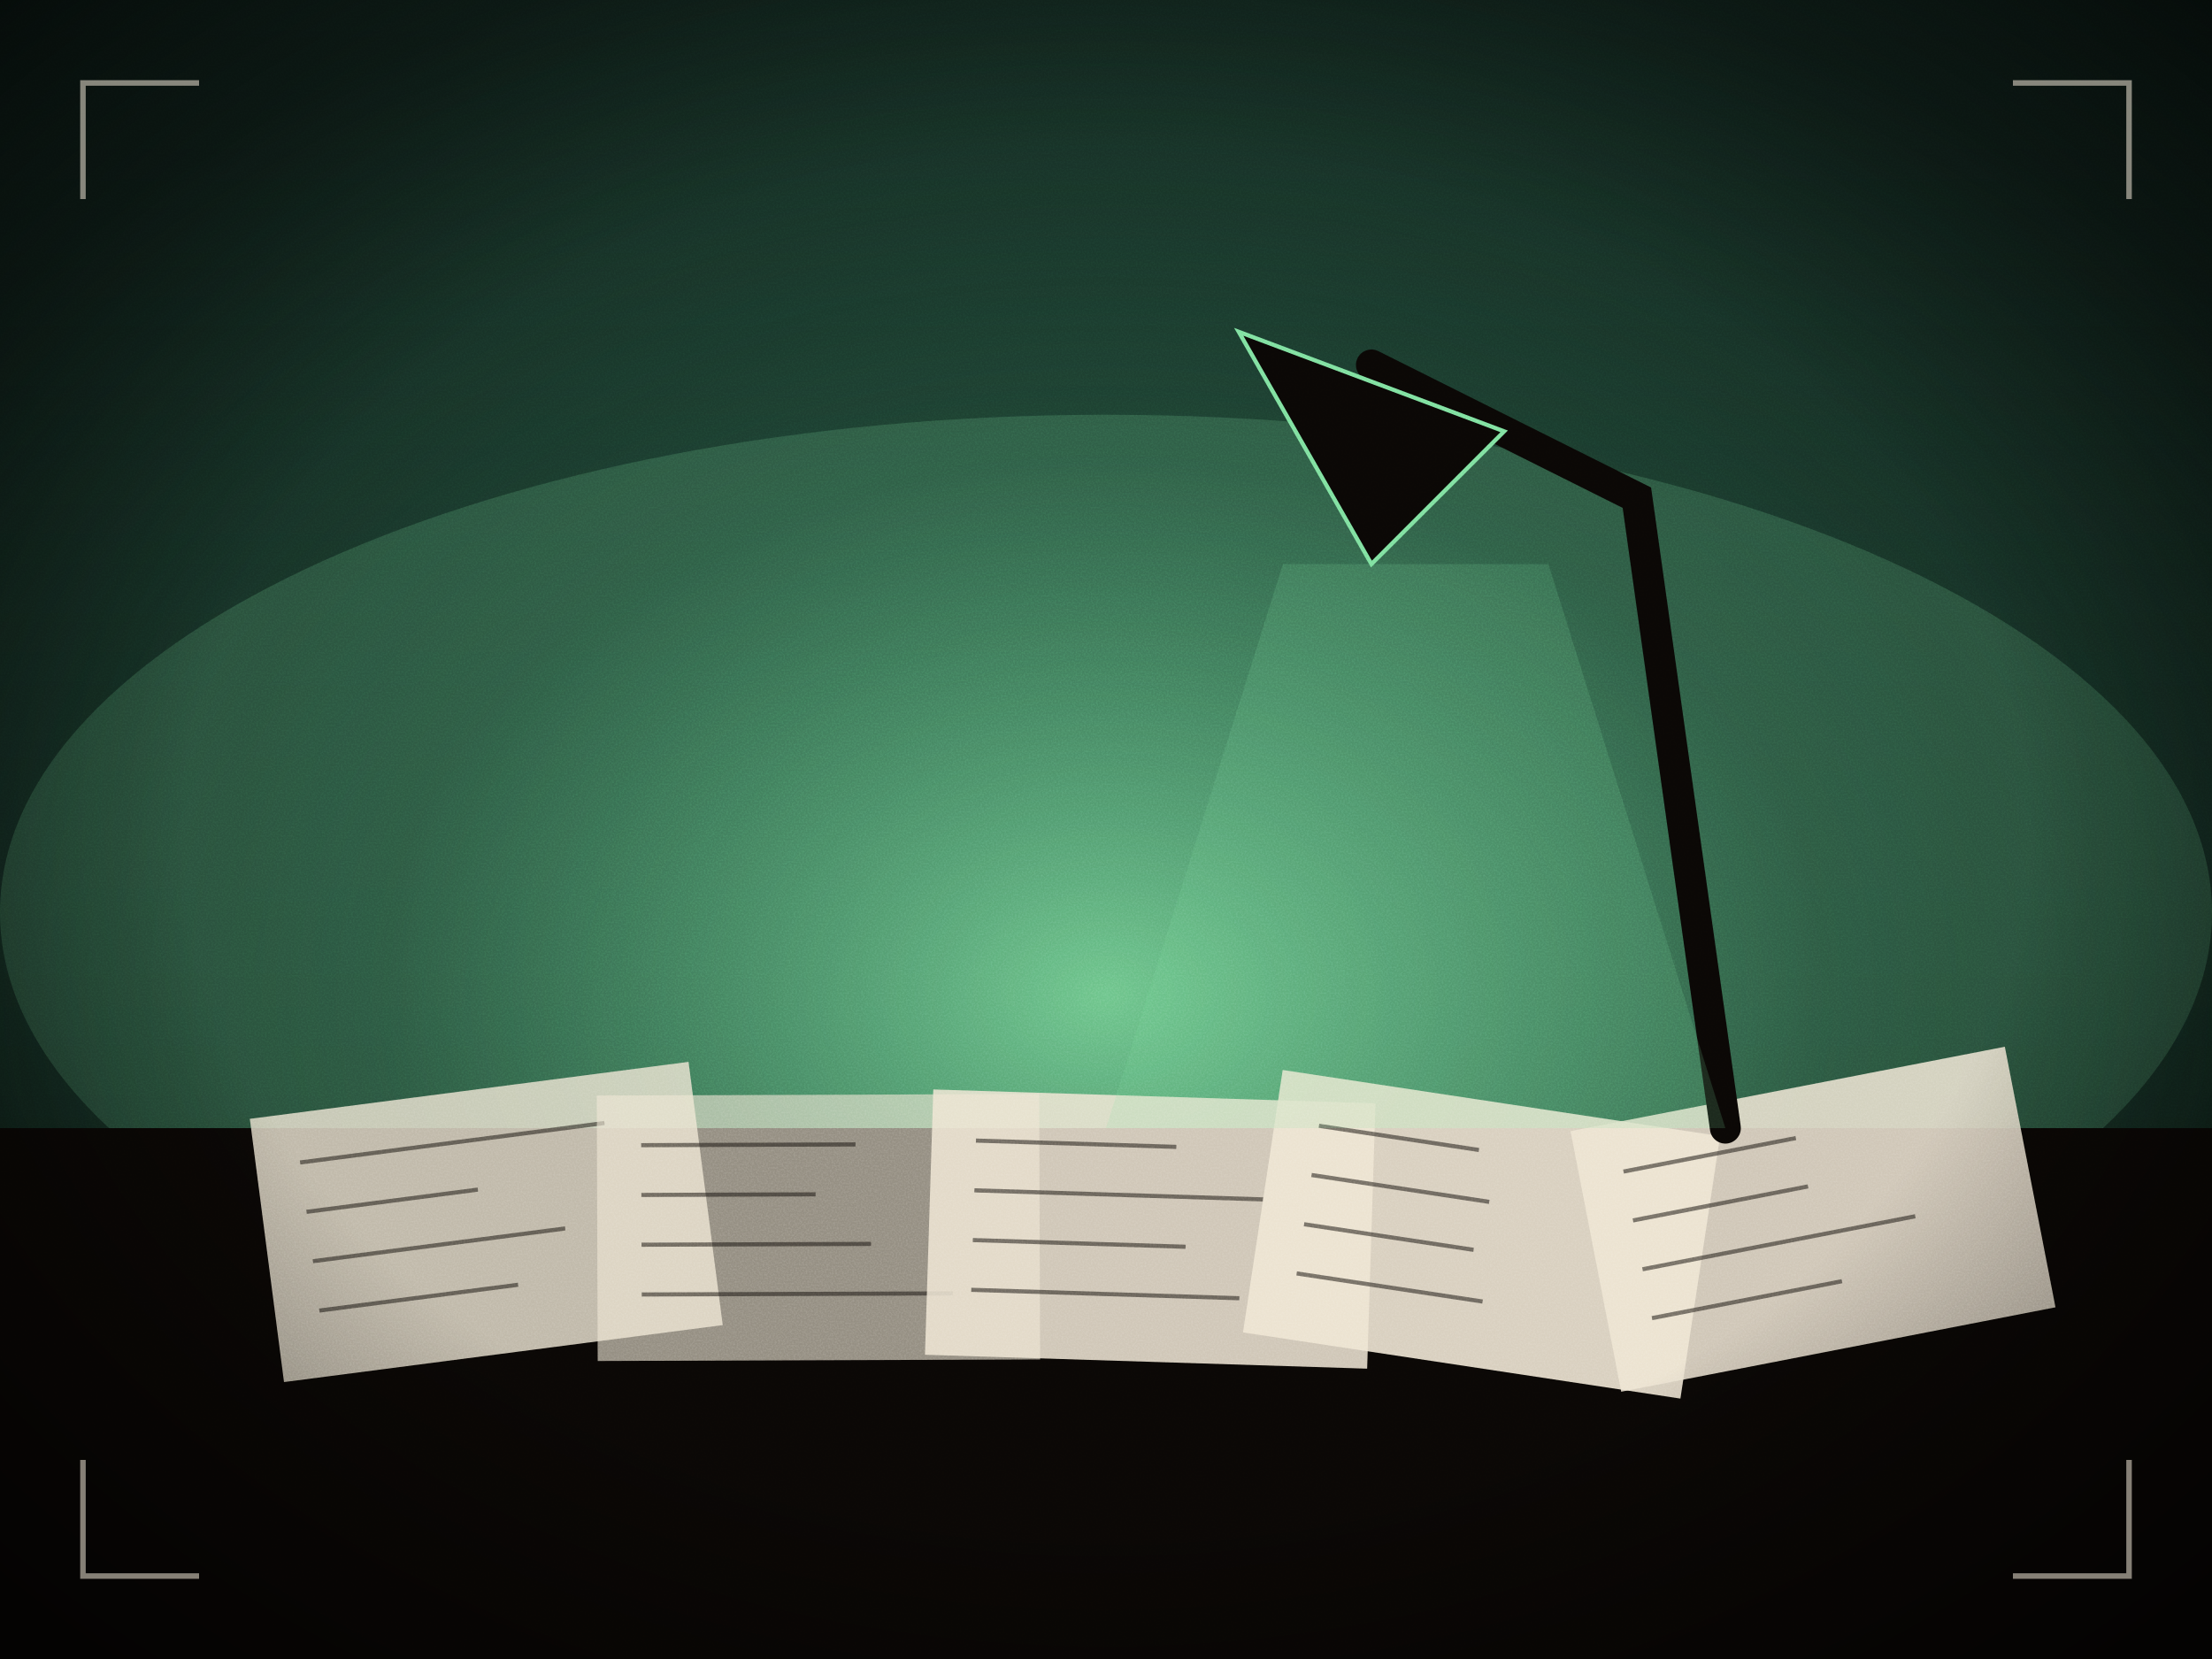
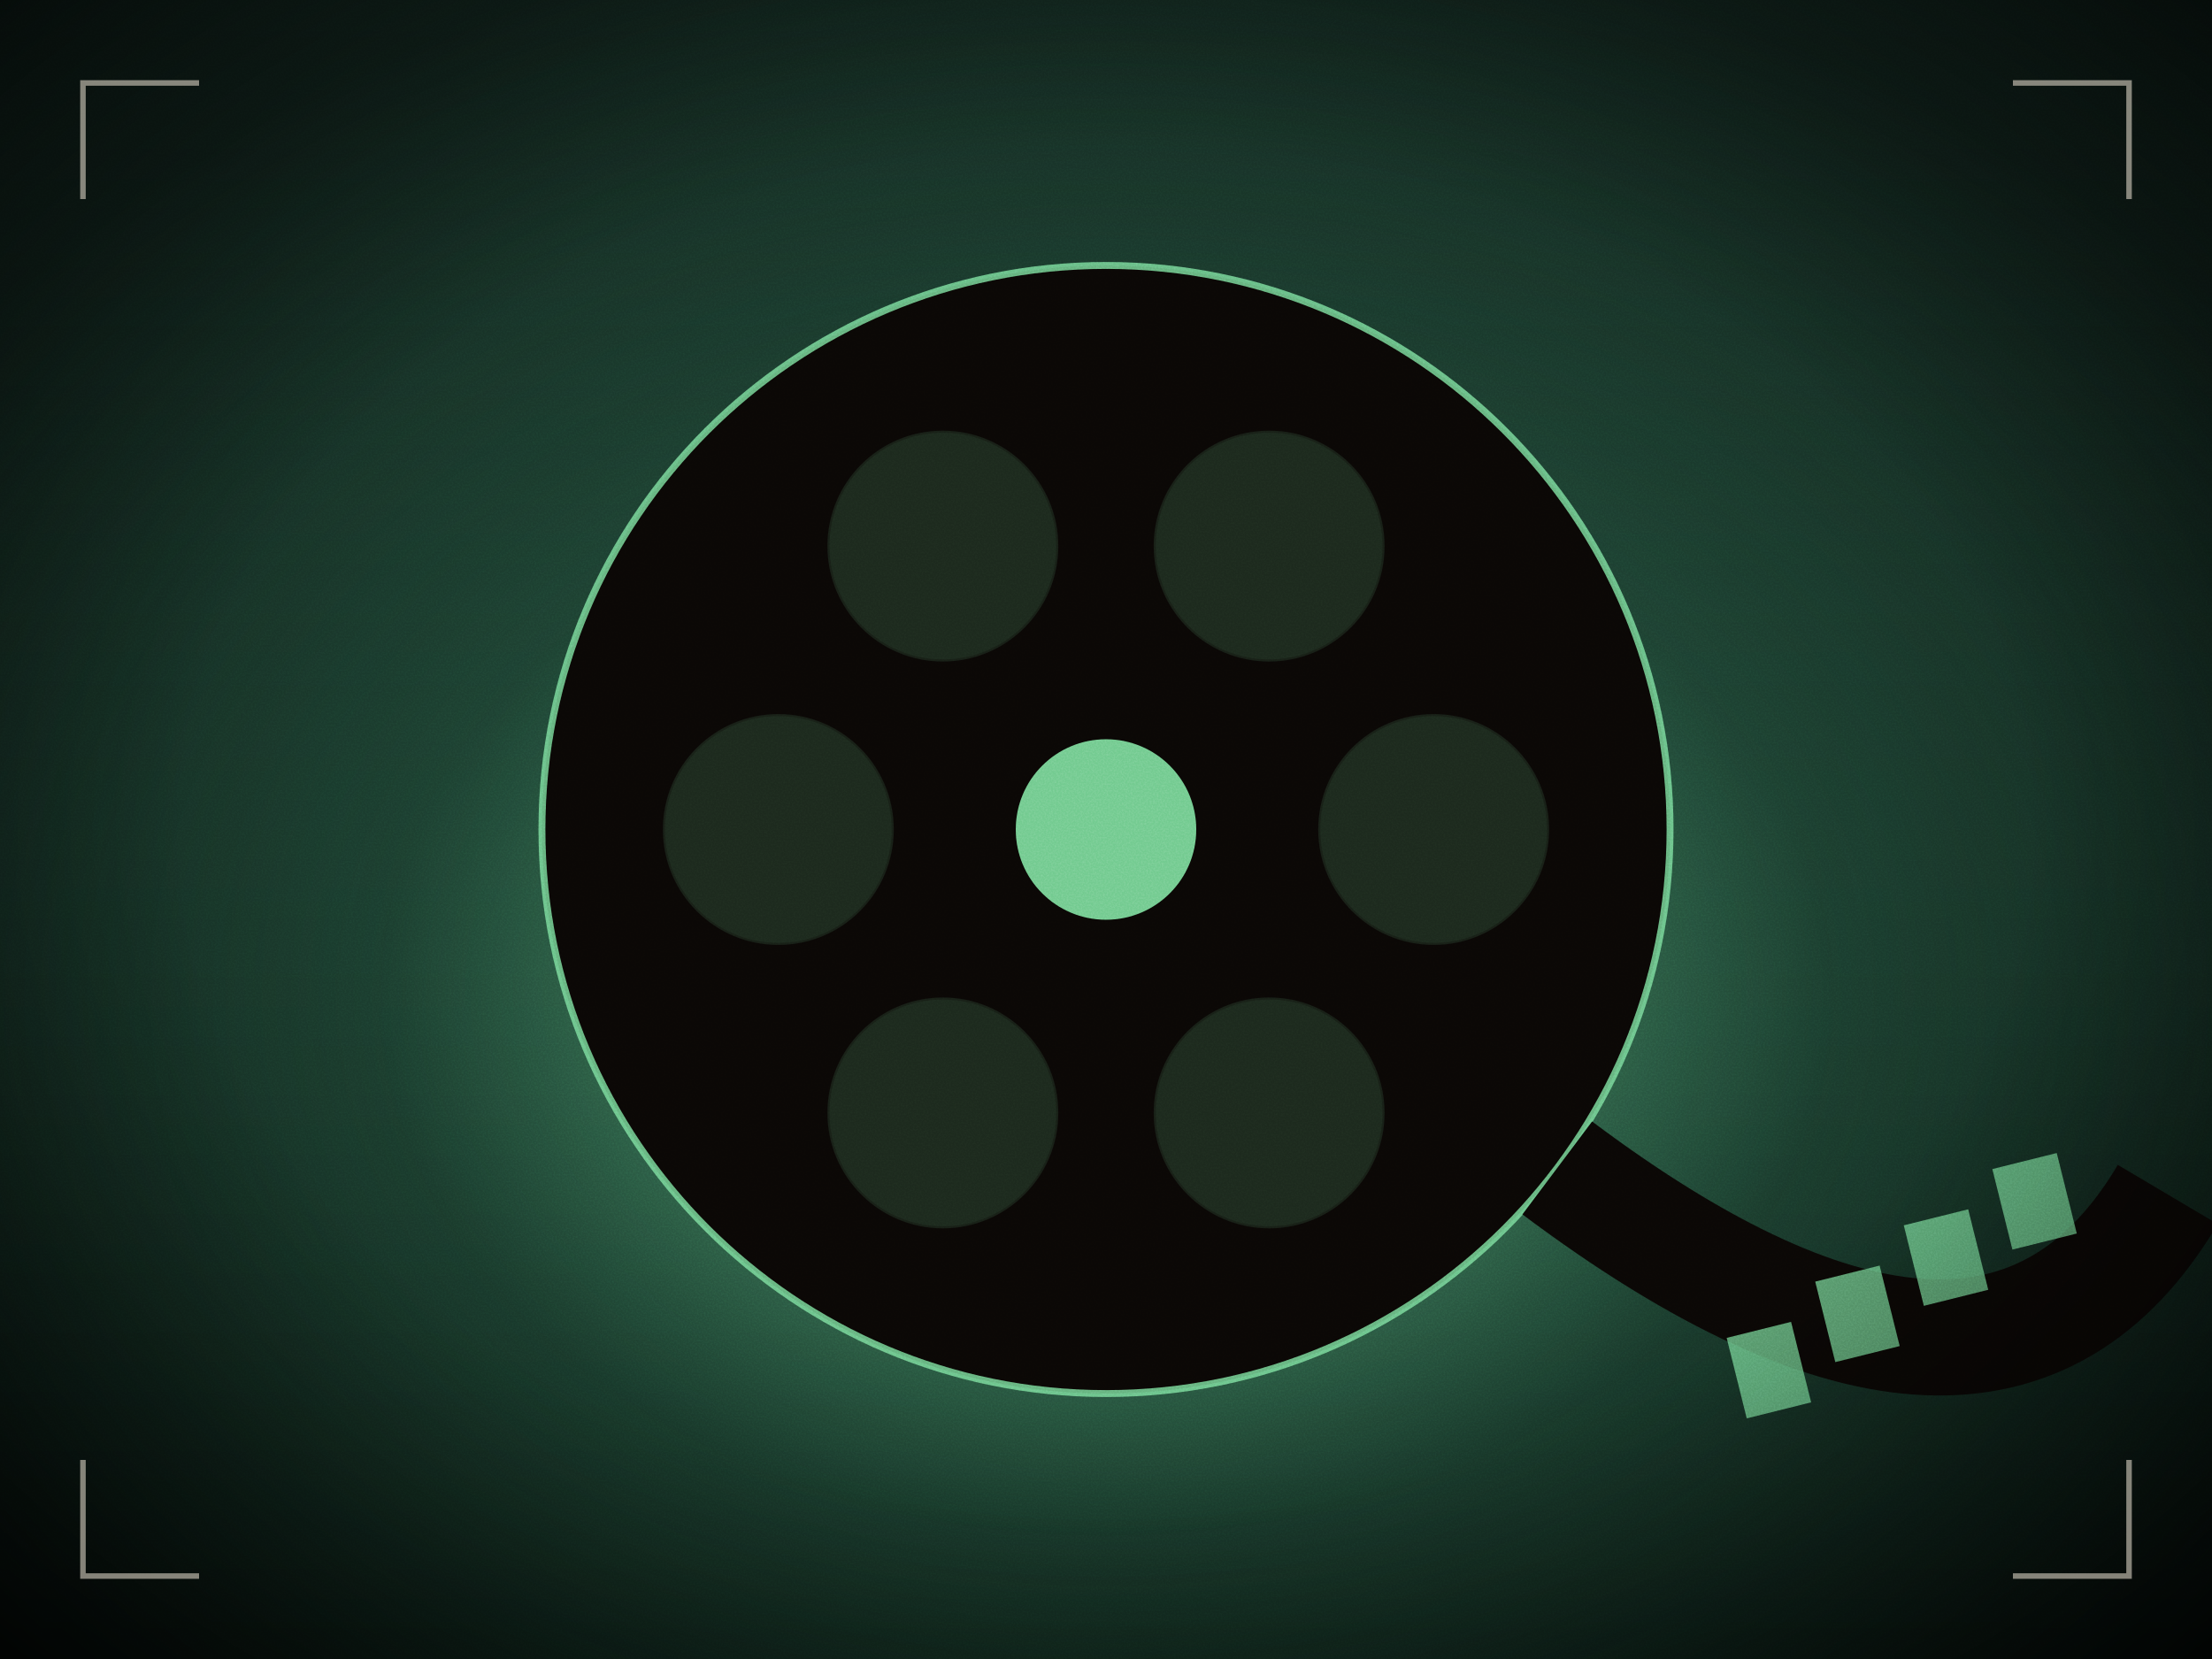
<svg xmlns="http://www.w3.org/2000/svg" width="1600" height="1200" viewBox="0 0 1600 1200" preserveAspectRatio="xMidYMid slice">
  <defs>
-     <linearGradient id="bg296533" x1="0" y1="0" x2="0" y2="1">
+     <linearGradient id="bg19610" x1="0" y1="0" x2="0" y2="1">
      <stop offset="0" stop-color="#13261f" />
      <stop offset="1" stop-color="#050a08" />
    </linearGradient>
-     <radialGradient id="gl296533" cx="50%" cy="60%" r="65%">
+     <radialGradient id="gl19610" cx="50%" cy="60%" r="65%">
      <stop offset="0" stop-color="#7fe0a0" stop-opacity=".85" />
      <stop offset=".5" stop-color="#4fb98a" stop-opacity=".25" />
      <stop offset="1" stop-color="#4fb98a" stop-opacity="0" />
    </radialGradient>
-     <radialGradient id="vg296533" cx="50%" cy="50%" r="75%">
+     <radialGradient id="vg19610" cx="50%" cy="50%" r="75%">
      <stop offset=".55" stop-color="#000" stop-opacity="0" />
      <stop offset="1" stop-color="#000" stop-opacity=".78" />
    </radialGradient>
-     <filter id="gr296533" x="0" y="0" width="100%" height="100%">
+     <filter id="bl19610" x="-10%" y="-10%" width="120%" height="120%">
+       <feGaussianBlur stdDeviation="3.2" />
+     </filter>
+     <filter id="bg219610" x="-20%" y="-20%" width="140%" height="140%">
+       <feGaussianBlur stdDeviation="14" />
+     </filter>
+     <filter id="gr19610" x="0" y="0" width="100%" height="100%">
      <feTurbulence type="fractalNoise" baseFrequency=".8" numOctaves="2" seed="3" />
      <feColorMatrix values="0 0 0 0 1  0 0 0 0 .96  0 0 0 0 .88  0 0 0 .8 -.28" />
    </filter>
-     <filter id="ro296533" x="-5%" y="-5%" width="110%" height="110%">
+     <filter id="ro19610" x="-5%" y="-5%" width="110%" height="110%">
      <feTurbulence type="fractalNoise" baseFrequency=".02" numOctaves="3" seed="5" result="n" />
      <feDisplacementMap in="SourceGraphic" in2="n" scale="19.2" />
    </filter>
  </defs>
-   <rect width="1600" height="1200" fill="url(#bg296533)" />
-   <rect width="1600" height="1200" fill="url(#gl296533)" />
-   <ellipse cx="800.0" cy="660.0" rx="800.0" ry="360.0" fill="#7fe0a0" opacity=".18" />
-   <rect x="0" y="816" width="1600" height="384.0" fill="#0b0806" />
-   <g transform="rotate(-7.4 320 888)">
-     <rect x="192" y="792" width="320" height="192" fill="#efe6d4" opacity="0.80" />
-     <path d="M224 828 h222" stroke="#1a1612" stroke-width="3" opacity=".55" />
-     <path d="M224 864 h125" stroke="#1a1612" stroke-width="3" opacity=".55" />
-     <path d="M224 900 h184" stroke="#1a1612" stroke-width="3" opacity=".55" />
-     <path d="M224 936 h145" stroke="#1a1612" stroke-width="3" opacity=".55" />
-   </g>
-   <g transform="rotate(-0.2 560 888)">
-     <rect x="432" y="792" width="320" height="192" fill="#efe6d4" opacity="0.61" />
-     <path d="M464 828 h155" stroke="#1a1612" stroke-width="3" opacity=".55" />
-     <path d="M464 864 h126" stroke="#1a1612" stroke-width="3" opacity=".55" />
-     <path d="M464 900 h166" stroke="#1a1612" stroke-width="3" opacity=".55" />
-     <path d="M464 936 h225" stroke="#1a1612" stroke-width="3" opacity=".55" />
-   </g>
-   <g transform="rotate(1.8 800 888)">
-     <rect x="672" y="792" width="320" height="192" fill="#efe6d4" opacity="0.86" />
-     <path d="M704 828 h145" stroke="#1a1612" stroke-width="3" opacity=".55" />
-     <path d="M704 864 h209" stroke="#1a1612" stroke-width="3" opacity=".55" />
-     <path d="M704 900 h154" stroke="#1a1612" stroke-width="3" opacity=".55" />
-     <path d="M704 936 h194" stroke="#1a1612" stroke-width="3" opacity=".55" />
-   </g>
-   <g transform="rotate(8.6 1040 888)">
-     <rect x="912" y="792" width="320" height="192" fill="#efe6d4" opacity="0.90" />
-     <path d="M944 828 h117" stroke="#1a1612" stroke-width="3" opacity=".55" />
-     <path d="M944 864 h130" stroke="#1a1612" stroke-width="3" opacity=".55" />
-     <path d="M944 900 h124" stroke="#1a1612" stroke-width="3" opacity=".55" />
-     <path d="M944 936 h136" stroke="#1a1612" stroke-width="3" opacity=".55" />
-   </g>
-   <g transform="rotate(-11.0 1280 888)">
-     <rect x="1152" y="792" width="320" height="192" fill="#efe6d4" opacity="0.86" />
-     <path d="M1184 828 h127" stroke="#1a1612" stroke-width="3" opacity=".55" />
-     <path d="M1184 864 h129" stroke="#1a1612" stroke-width="3" opacity=".55" />
-     <path d="M1184 900 h201" stroke="#1a1612" stroke-width="3" opacity=".55" />
-     <path d="M1184 936 h140" stroke="#1a1612" stroke-width="3" opacity=".55" />
-   </g>
-   <path d="M1248.0 816 L1184.0 360.0 L992.0 264.0" stroke="#0b0806" stroke-width="22.4" fill="none" stroke-linecap="round" />
-   <path d="M896 240.0 L1088.0 312.0 L992.0 408Z" fill="#0b0806" stroke="#7fe0a0" stroke-width="3" />
-   <path d="M928 408 L1120.0 408 L1248.0 816 L800.0 816Z" fill="#7fe0a0" opacity=".16" />
-   <rect width="1600" height="1200" fill="url(#vg296533)" />
-   <rect width="1600" height="1200" filter="url(#gr296533)" opacity=".32" style="mix-blend-mode:overlay" />
+   <rect width="1600" height="1200" fill="url(#bg19610)" />
+   <rect width="1600" height="1200" fill="url(#gl19610)" />
+   <circle cx="800.0" cy="600.0" r="408" fill="#0b0806" stroke="#7fe0a0" stroke-width="5" stroke-opacity=".8" />
+   <circle cx="1037" cy="600" r="82" fill="#7fe0a0" opacity=".16" stroke="#7fe0a0" stroke-opacity=".7" stroke-width="3" />
+   <circle cx="918" cy="805" r="82" fill="#7fe0a0" opacity=".16" stroke="#7fe0a0" stroke-opacity=".7" stroke-width="3" />
+   <circle cx="682" cy="805" r="82" fill="#7fe0a0" opacity=".16" stroke="#7fe0a0" stroke-opacity=".7" stroke-width="3" />
+   <circle cx="563" cy="600" r="82" fill="#7fe0a0" opacity=".16" stroke="#7fe0a0" stroke-opacity=".7" stroke-width="3" />
+   <circle cx="682" cy="395" r="82" fill="#7fe0a0" opacity=".16" stroke="#7fe0a0" stroke-opacity=".7" stroke-width="3" />
+   <circle cx="918" cy="395" r="82" fill="#7fe0a0" opacity=".16" stroke="#7fe0a0" stroke-opacity=".7" stroke-width="3" />
+   <circle cx="800.0" cy="600.0" r="65.28" fill="#7fe0a0" opacity=".9" />
+   <path d="M1126.4 844.8 Q1440.0 1080.0 1568.0 864.0" stroke="#0b0806" stroke-width="84" fill="none" />
+   <rect x="1248" y="960" width="48" height="60" fill="#7fe0a0" opacity=".7" transform="rotate(-14 1280 960)" />
+   <rect x="1320" y="936" width="48" height="60" fill="#7fe0a0" opacity=".7" transform="rotate(-14 1280 960)" />
+   <rect x="1392" y="912" width="48" height="60" fill="#7fe0a0" opacity=".7" transform="rotate(-14 1280 960)" />
+   <rect x="1464" y="888" width="48" height="60" fill="#7fe0a0" opacity=".7" transform="rotate(-14 1280 960)" />
+   <rect width="1600" height="1200" fill="url(#vg19610)" />
+   <rect width="1600" height="1200" filter="url(#gr19610)" opacity=".32" style="mix-blend-mode:overlay" />
  <g fill="none" stroke="#efe6d4" stroke-opacity=".55" stroke-width="4.0">
    <path d="M60.0 144.0 V60.0 H144.0 M1456.0 60.0 H1540.0 V144.0 M60.0 1056.0 V1140.0 H144.0 M1456.0 1140.0 H1540.0 V1056.0" />
  </g>
</svg>
